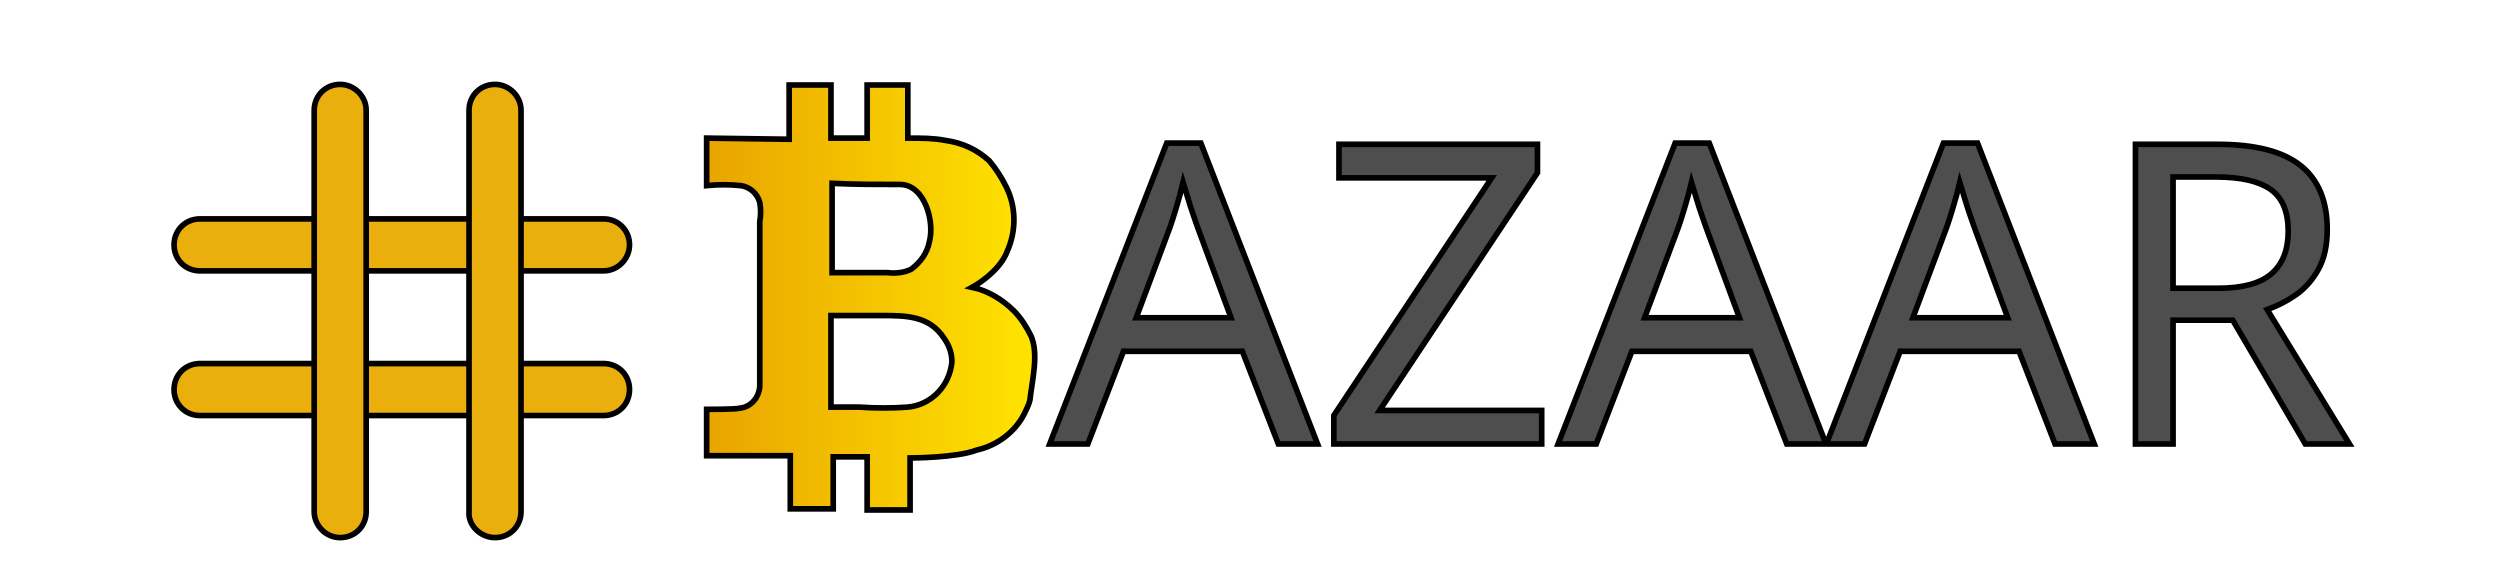
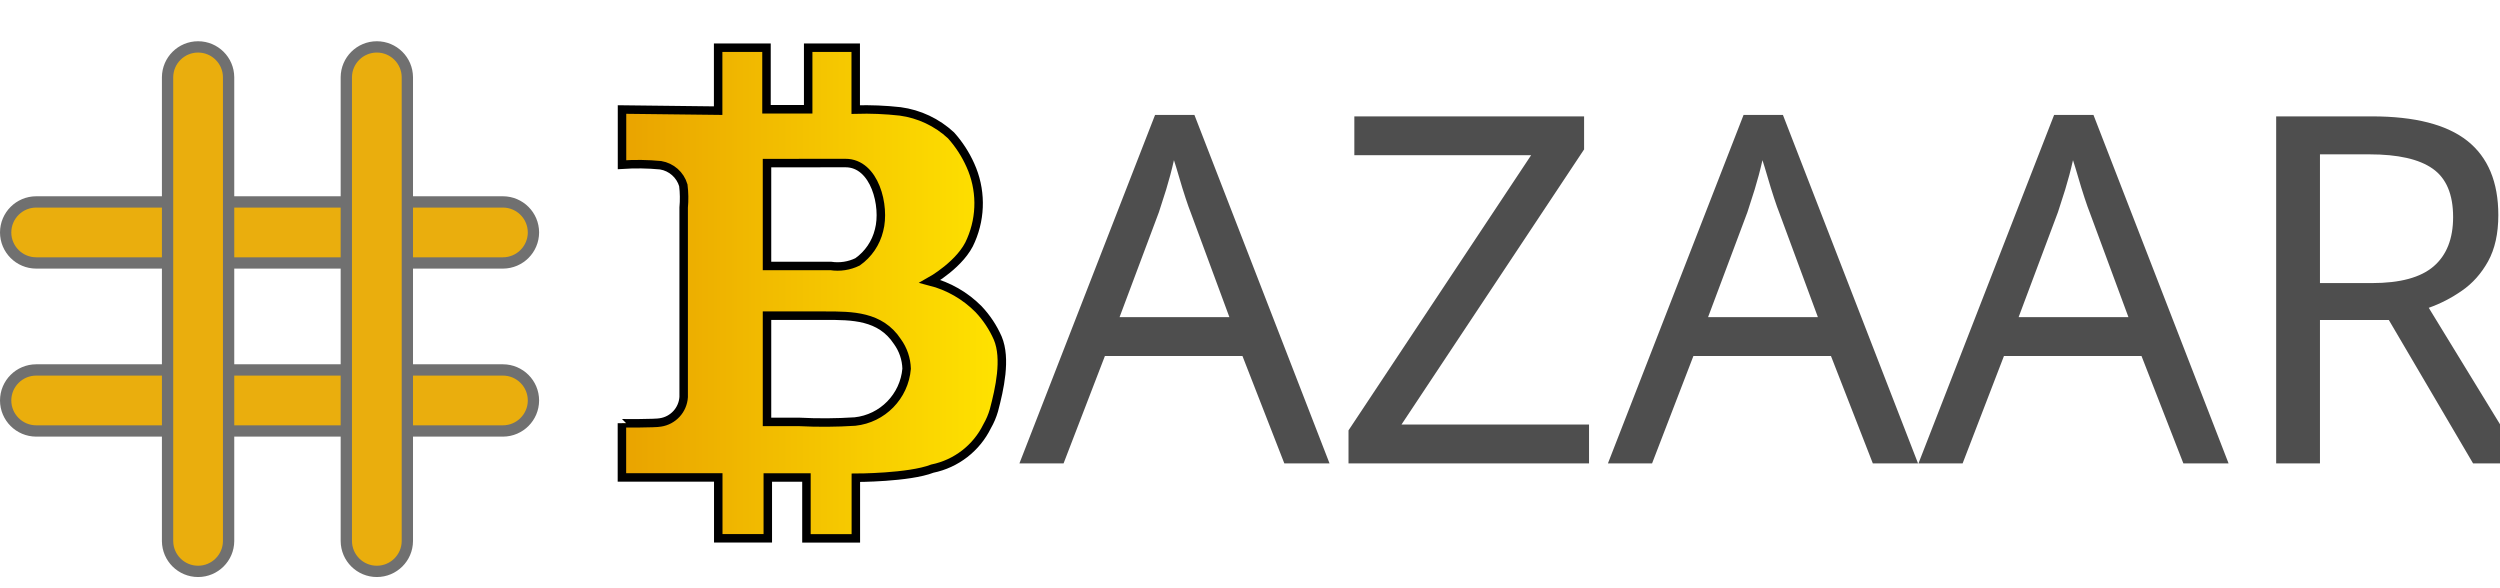
- <svg xmlns="http://www.w3.org/2000/svg" version="1.1" id="Layer_1" x="0px" y="0px" viewBox="0 0 221.2 52" style="enable-background:new 0 0 221.2 52;" xml:space="preserve">
-   <style type="text/css">
- 	.st0{fill:#EAAE0D;stroke:#000000;stroke-width:0.5;}
- 	.st1{fill:url(#Path_91_1_);stroke:#000000;stroke-width:0.5;stroke-miterlimit:10;}
- 	.st2{fill:#4E4E4E;stroke:#000000;stroke-width:0.5;stroke-miterlimit:10;}
- 	.st3{font-family:'RobotoMonoForPowerline-Medium';}
- 	.st4{font-size:37.147px;}
- </style>
-   <g id="Group_370" transform="translate(-376.5 -1077.033)">
-     <path id="Path_92" class="st0" d="M432.2,1098.7L432.2,1098.7c0-1.3-1-2.3-2.3-2.3h-35.7c-1.3,0-2.3,1-2.3,2.3l0,0   c0,1.3,1,2.3,2.3,2.3h35.7C431.2,1101,432.2,1099.9,432.2,1098.7z" />
-     <path id="Path_93" class="st0" d="M432.2,1111.5L432.2,1111.5c0-1.3-1-2.3-2.3-2.3h-35.7c-1.3,0-2.3,1-2.3,2.3l0,0   c0,1.3,1,2.3,2.3,2.3h35.7C431.2,1113.8,432.2,1112.8,432.2,1111.5z" />
+ <svg xmlns="http://www.w3.org/2000/svg" viewBox="0 0 221.198 52">
+   <defs>
+     <style>
+       .cls-1 {
+         fill: #eaae0d;
+         stroke: #707070;
+       }
+ 
+       .cls-2 {
+         stroke: #000;
+         stroke-miterlimit: 10;
+         stroke-width: 0.75px;
+         fill: url(#linear-gradient);
+       }
+ 
+       .cls-3 {
+         fill: #4e4e4e;
+         stroke: rgba(0,0,0,0);
+         font-size: 43px;
+         font-family: RobotoMonoForPowerline-Medium, Roboto Mono Medium for Powerline;
+         font-weight: 500;
+       }
+     </style>
+     <linearGradient id="linear-gradient" y1="0.5" x2="1" y2="0.5" gradientUnits="objectBoundingBox">
+       <stop offset="0" stop-color="#e9a300" />
+       <stop offset="1" stop-color="#ffe300" />
+     </linearGradient>
+   </defs>
+   <g id="Group_370" data-name="Group 370" transform="translate(-376.5 -1077.033)">
+     <path id="Path_92" data-name="Path 92" class="cls-1" d="M46.7,47.947h0a2.706,2.706,0,0,0-2.7-2.7H2.7a2.706,2.706,0,0,0-2.7,2.7H0a2.706,2.706,0,0,0,2.7,2.7H44.007A2.708,2.708,0,0,0,46.7,47.947Z" transform="translate(377 1049.652)" />
+     <path id="Path_93" data-name="Path 93" class="cls-1" d="M46.7,98.907h0a2.706,2.706,0,0,0-2.7-2.7H2.7a2.706,2.706,0,0,0-2.7,2.7H0a2.706,2.706,0,0,0,2.7,2.7H44.007A2.706,2.706,0,0,0,46.7,98.907Z" transform="translate(377 1013.558)" />
    <g id="Layer_1-2_1_" transform="translate(431.524 1081.254)">
-       <linearGradient id="Path_91_1_" gradientUnits="userSpaceOnUse" x1="-1755.375" y1="24.142" x2="-1754.511" y2="24.142" gradientTransform="matrix(33.617 0 0 43.414 59017.938 -1026.003)">
-         <stop offset="0" style="stop-color:#E9A300" />
-         <stop offset="1" style="stop-color:#FFE300" />
-       </linearGradient>
-       <path id="Path_91" class="st1" d="M36.2,25.5c-0.4-0.8-0.9-1.6-1.5-2.2c-1-1-2.3-1.8-3.7-2.1c0,0,2.4-1.3,3.1-3.2    c0.8-1.8,0.8-3.9-0.1-5.7c-0.4-0.8-0.9-1.6-1.5-2.3c-1.1-1-2.4-1.6-3.9-1.8C27.6,8,26.5,8,25.3,8V3.3h-3.6V8h-3.2V3.3h-3.7v4.8    L7.5,8v4.2c1-0.1,2-0.1,3,0c0.8,0.1,1.5,0.7,1.7,1.5c0.1,0.6,0.1,1.1,0,1.7V30c-0.1,1-0.8,1.8-1.8,1.9C10.1,32,7.5,32,7.5,32v4.1    h7.4v4.7h3.8v-4.6h3v4.7h3.8v-4.6c0,0,4.1,0,5.9-0.7c1.8-0.4,3.4-1.6,4.2-3.2c0.2-0.4,0.4-0.8,0.5-1.2    C36.3,29.4,36.9,27.1,36.2,25.5z M24.6,12.1c2.2,0,3.1,3.3,2.6,5.1c-0.2,1-0.8,1.8-1.6,2.4c-0.6,0.3-1.4,0.4-2.1,0.3h-4.9V12    C20.6,12.1,22.6,12.1,24.6,12.1z M29.2,27.8c-0.2,2.1-1.8,3.8-3.9,4c-1.4,0.1-2.8,0.1-4.3,0h-2.5v-8.1H23c2.1,0,4.2,0,5.5,2    C29,26.4,29.2,27.1,29.2,27.8L29.2,27.8z" />
+       <path id="Path_91" data-name="Path 91" class="cls-2" d="M215.116,26.076a8.97,8.97,0,0,0-1.7-2.563,9.291,9.291,0,0,0-4.287-2.459s2.793-1.552,3.626-3.654a8.188,8.188,0,0,0-.06-6.622,10.177,10.177,0,0,0-1.712-2.64,8.235,8.235,0,0,0-4.5-2.123,28.259,28.259,0,0,0-3.934-.161V.38h-4.206V5.827h-3.688V.38h-4.278V5.949l-8.506-.1v4.882a21.179,21.179,0,0,1,3.416.048,2.524,2.524,0,0,1,2.009,1.775,9.236,9.236,0,0,1,.03,1.974V31.288a2.424,2.424,0,0,1-2.063,2.248c-.377.089-3.4.086-3.4.068v4.8h8.524v5.385h4.383V38.409h3.419v5.385h4.371V38.43s4.691,0,6.772-.809a6.944,6.944,0,0,0,4.844-3.746,6.292,6.292,0,0,0,.6-1.409C215.272,30.589,215.885,27.9,215.116,26.076ZM201.643,10.585c2.6-.006,3.542,3.821,2.97,5.947a4.809,4.809,0,0,1-1.9,2.795,4.02,4.02,0,0,1-2.377.363H194.7v-9.1Q198.172,10.595,201.643,10.585Zm5.41,18.2a5.136,5.136,0,0,1-4.569,4.671,42.61,42.61,0,0,1-4.931.033H194.7v-9.4h5.146c2.377,0,4.883,0,6.389,2.289A4.3,4.3,0,0,1,207.053,28.785Z" transform="translate(-181.86 -0.38)" />
    </g>
-     <text transform="matrix(1 0 0 1 469.3745 1116.318)" class="st2 st3 st4">AZAAR</text>
-     <path id="Path_94" class="st0" d="M406.6,1124.6L406.6,1124.6c1.3,0,2.3-1,2.3-2.3v-35.5c0-1.3-1.1-2.3-2.3-2.3l0,0   c-1.3,0-2.3,1-2.3,2.3v35.5C404.3,1123.5,405.3,1124.6,406.6,1124.6z" />
-     <path id="Path_95" class="st0" d="M420.3,1124.6L420.3,1124.6c1.3,0,2.3-1,2.3-2.3v-35.5c0-1.3-1.1-2.3-2.3-2.3l0,0   c-1.3,0-2.3,1-2.3,2.3v35.5C417.9,1123.5,419,1124.6,420.3,1124.6z" />
+     <text id="AZAAR" class="cls-3" transform="translate(466.698 1118.033)">
+       <tspan x="0" y="0">AZAAR</tspan>
+     </text>
+     <path id="Path_94" data-name="Path 94" class="cls-1" d="M50.557,48.765h0a2.7,2.7,0,0,0,2.7-2.68V5.04a2.7,2.7,0,0,0-2.7-2.68h0a2.7,2.7,0,0,0-2.7,2.68V46.085A2.7,2.7,0,0,0,50.557,48.765Z" transform="translate(343.469 1078.823)" />
+     <path id="Path_95" data-name="Path 95" class="cls-1" d="M103.387,48.765h0a2.7,2.7,0,0,0,2.7-2.68V5.04a2.7,2.7,0,0,0-2.7-2.68h0a2.7,2.7,0,0,0-2.7,2.68V46.085A2.7,2.7,0,0,0,103.387,48.765Z" transform="translate(306.455 1078.823)" />
  </g>
</svg>
